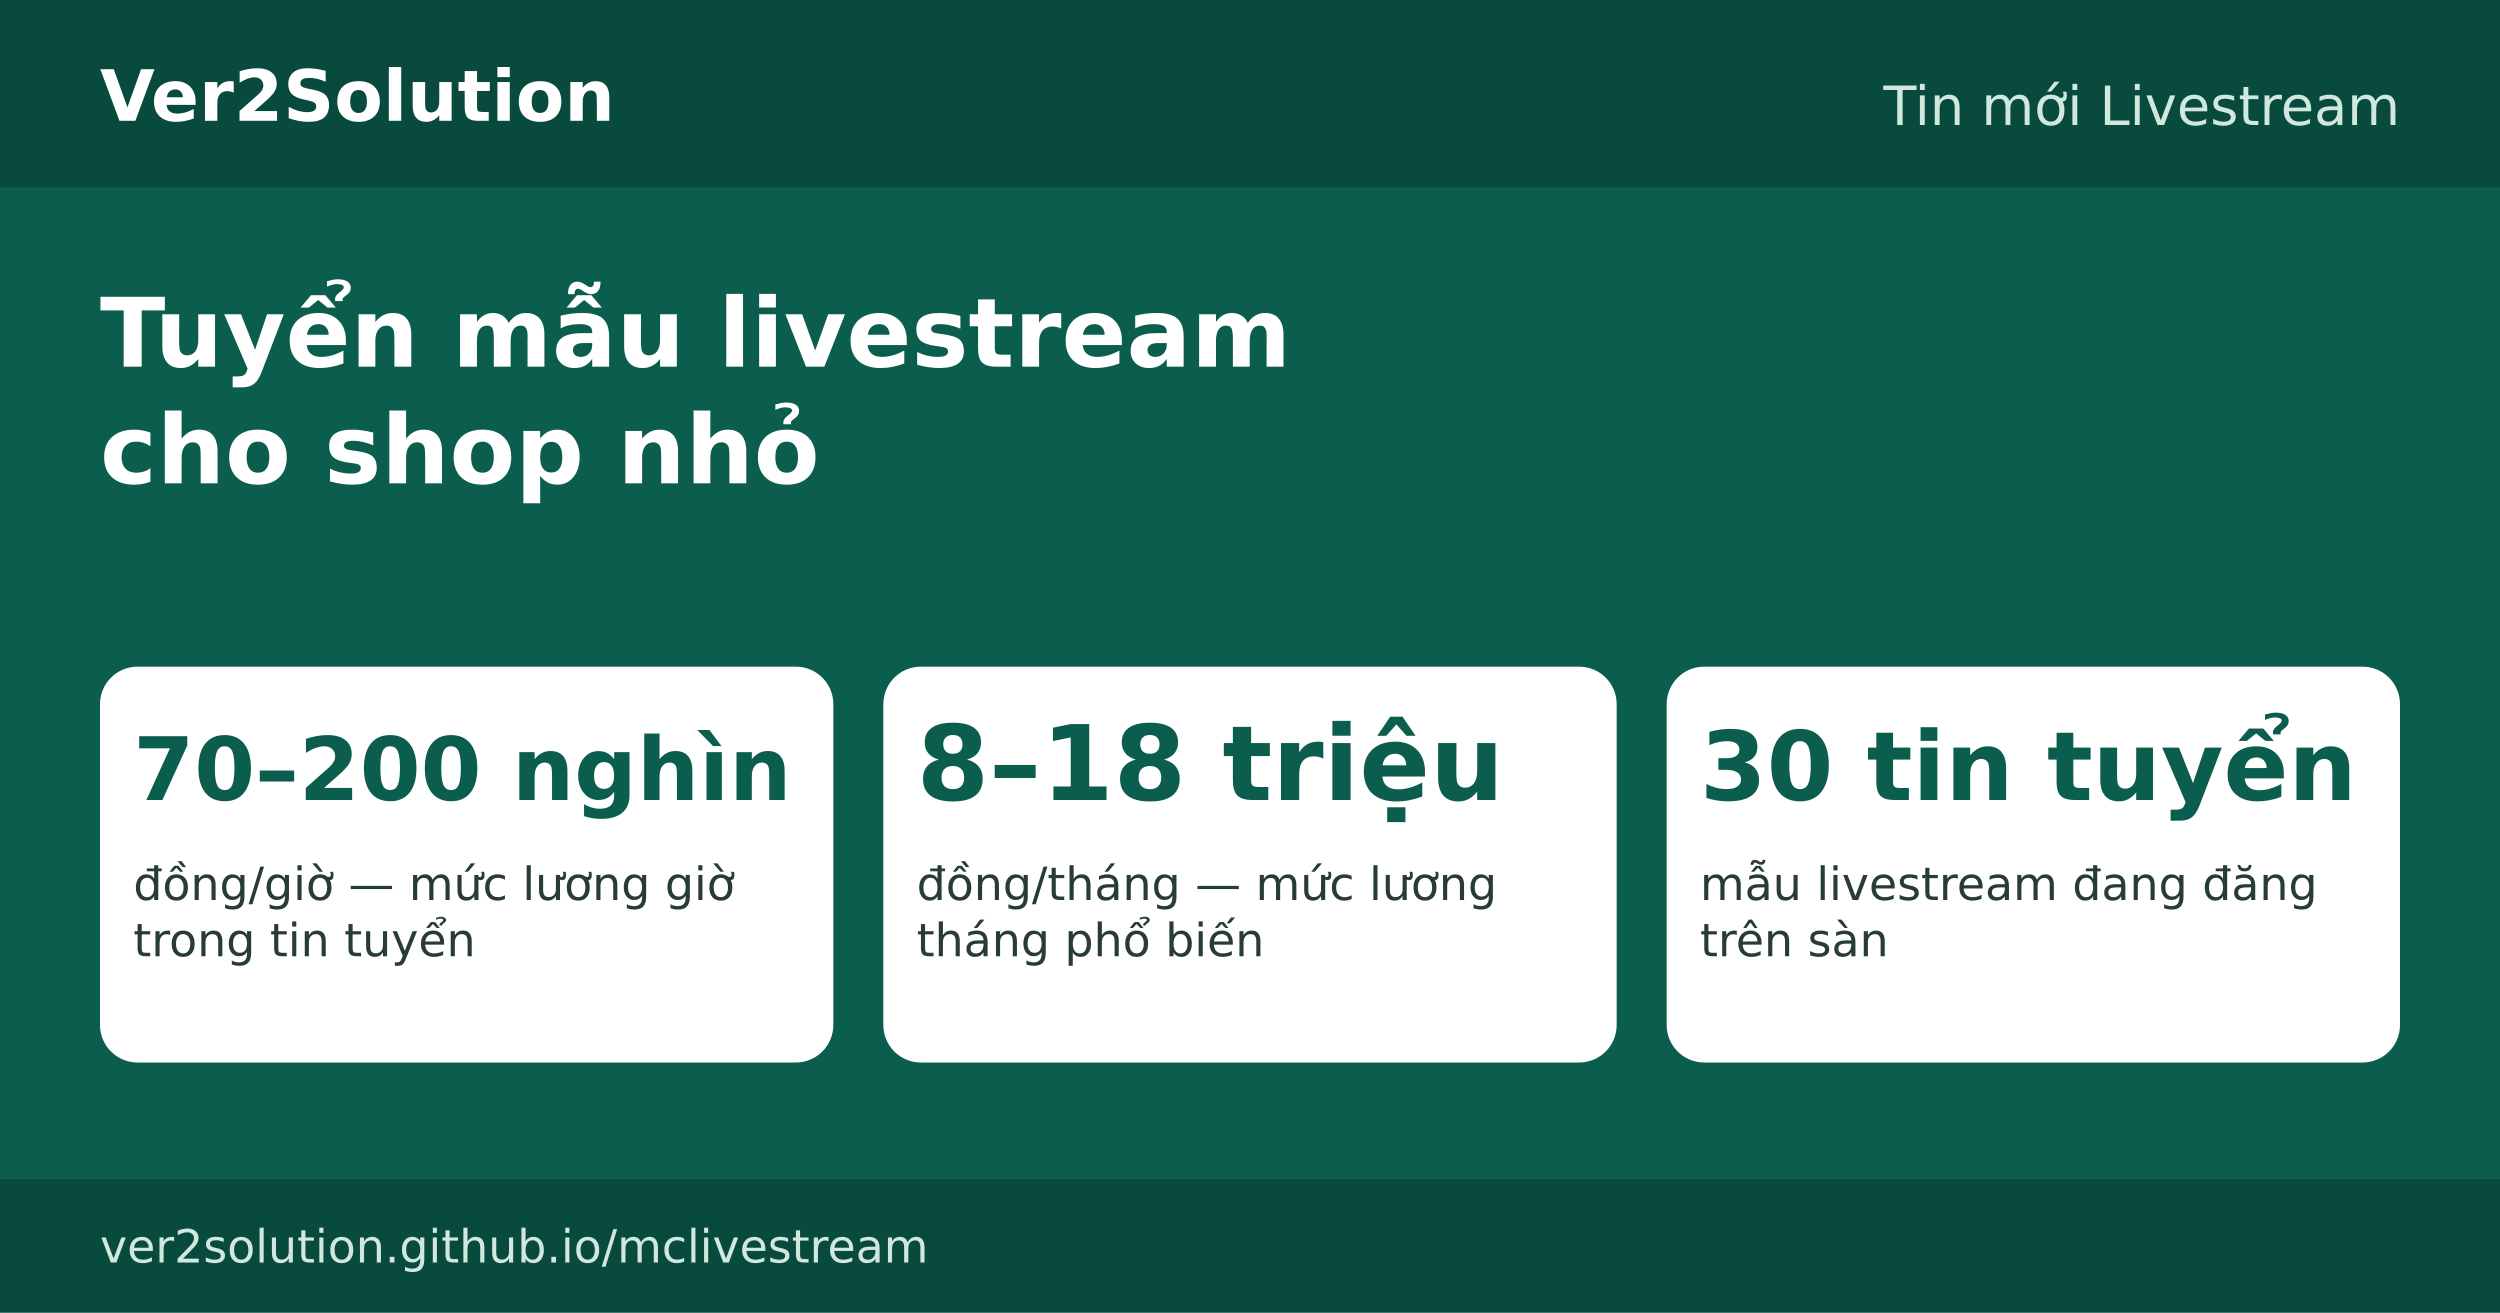
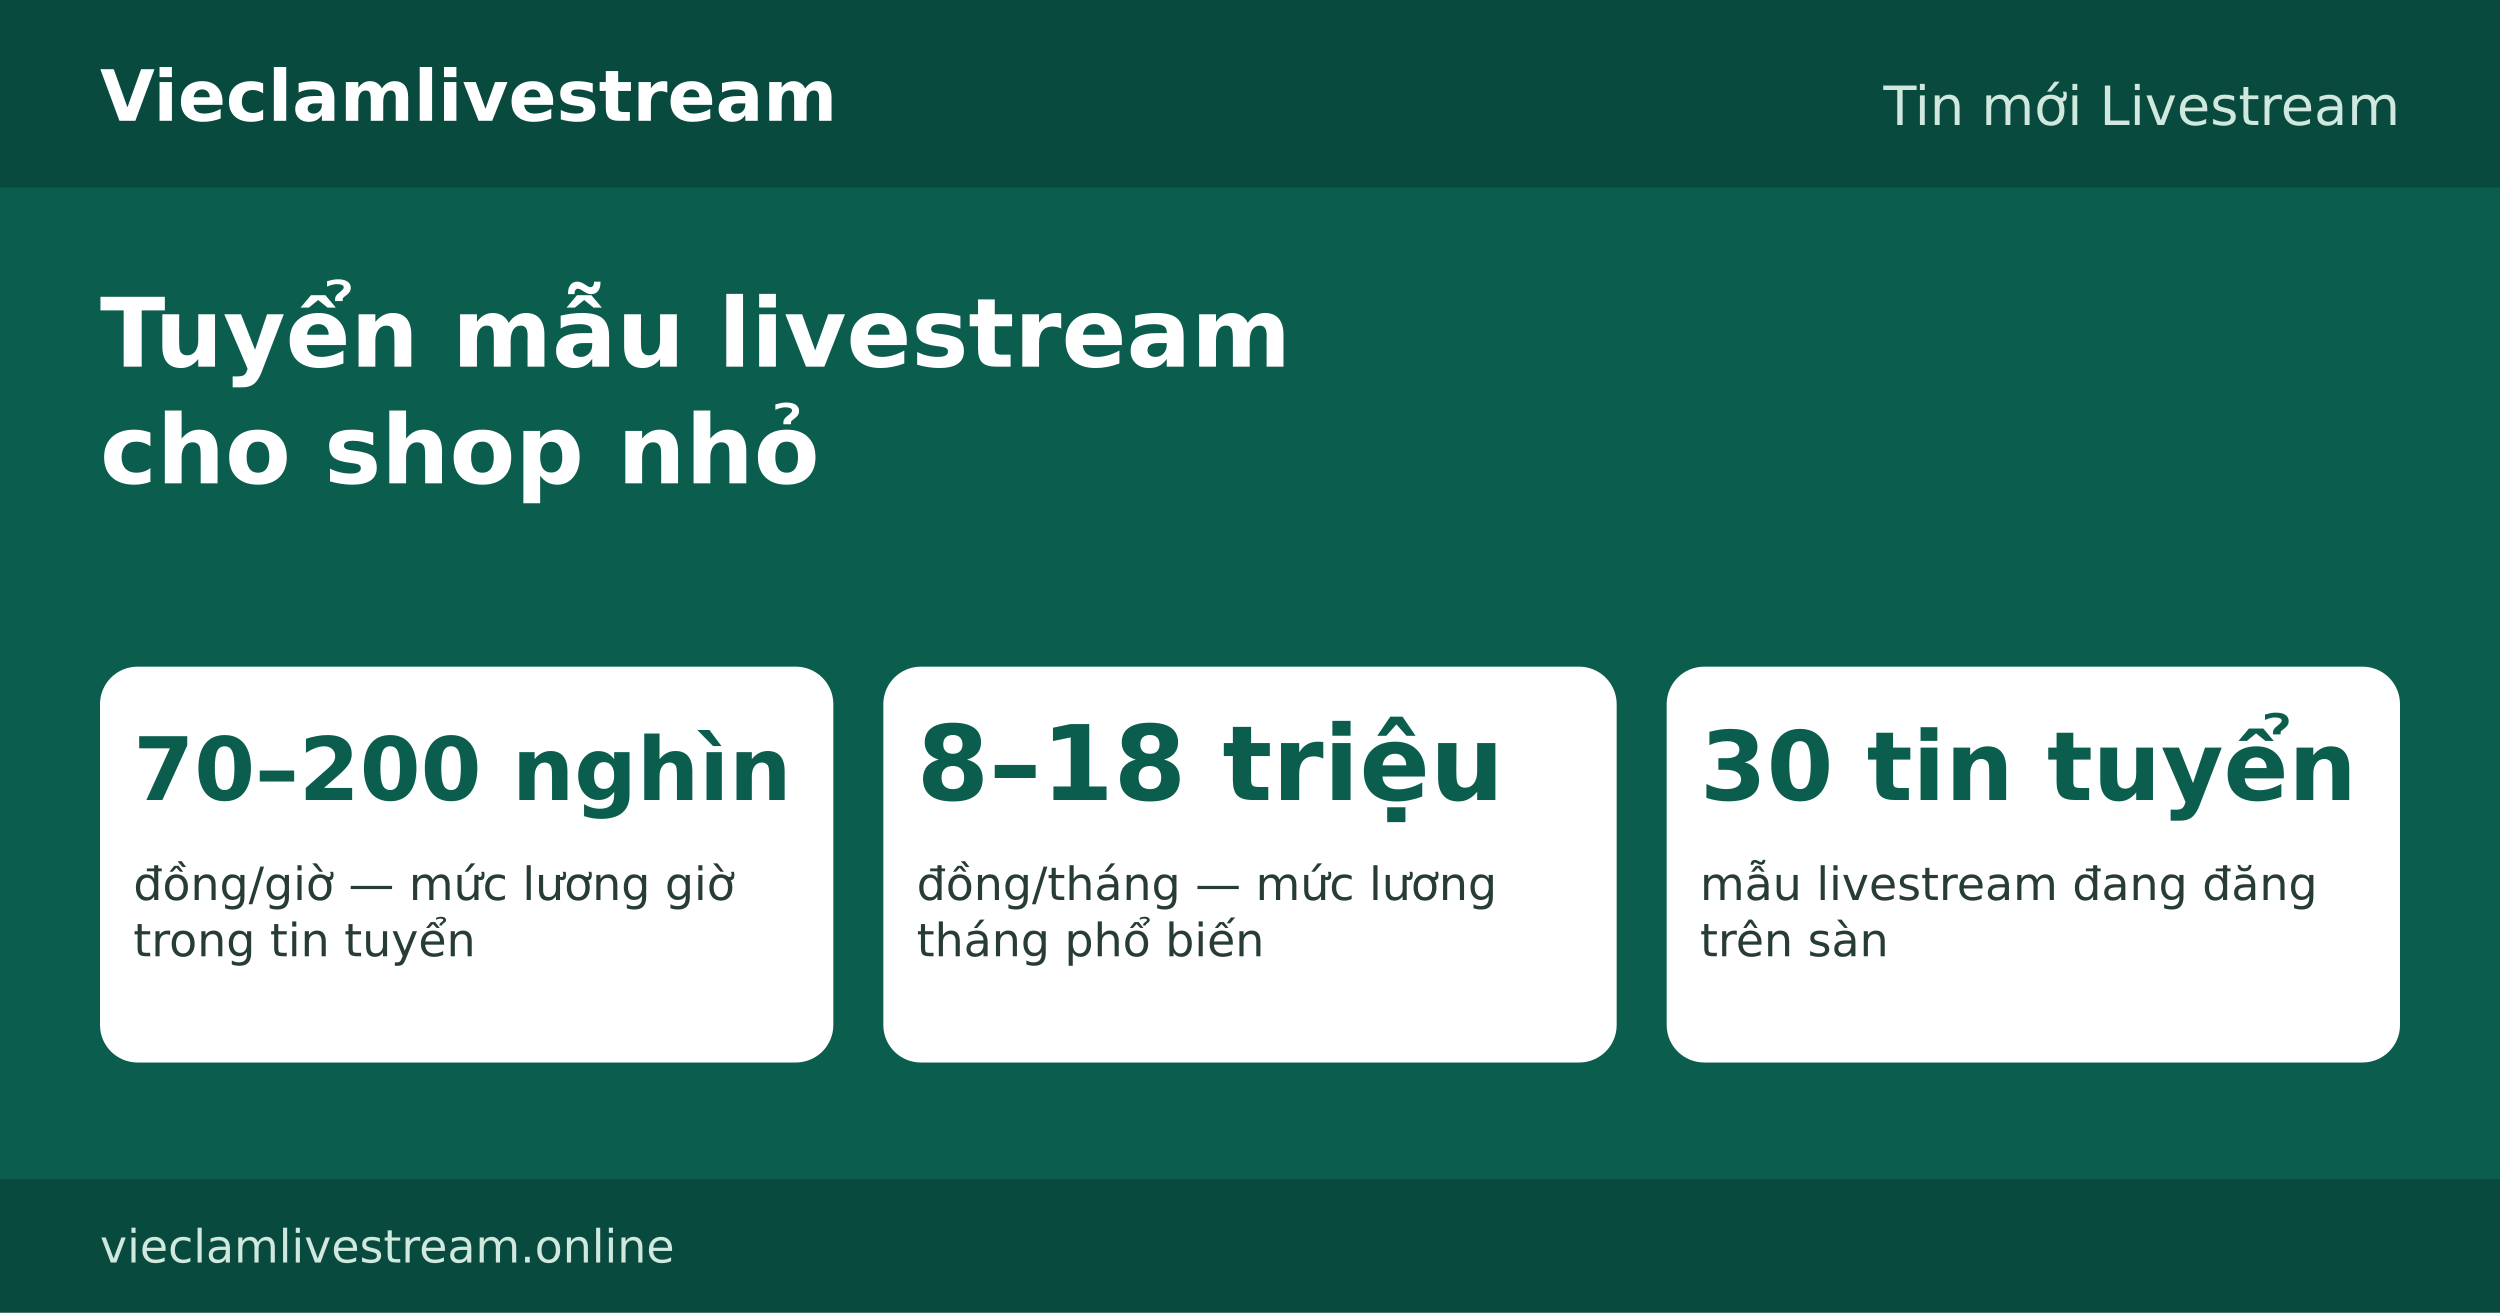
<svg xmlns="http://www.w3.org/2000/svg" width="1200" height="630" viewBox="0 0 1200 630">
  <rect width="1200" height="630" fill="#0b5d4e" />
  <rect width="1200" height="90" fill="#094a3e" />
  <rect y="566" width="1200" height="64" fill="#094a3e" />
-   <text x="48" y="58" font-family="DejaVu Sans, sans-serif" font-size="34" font-weight="bold" fill="#ffffff">Ver2Solution</text>
+   <text x="48" y="58" font-family="DejaVu Sans, sans-serif" font-size="34" font-weight="bold" fill="#ffffff">Vieclamlivestream</text>
  <text x="1152" y="60" text-anchor="end" font-family="DejaVu Sans, sans-serif" font-size="26" fill="#d0e8de">Tin mới Livestream</text>
  <text x="48" y="176" font-family="DejaVu Sans, sans-serif" font-size="46" font-weight="bold" fill="#ffffff">Tuyển mẫu livestream</text>
  <text x="48" y="232" font-family="DejaVu Sans, sans-serif" font-size="46" font-weight="bold" fill="#ffffff">cho shop nhỏ</text>
  <rect x="48" y="320" width="352" height="190" rx="18" fill="#ffffff" />
  <text x="64" y="384" font-family="DejaVu Sans, sans-serif" font-size="42" font-weight="bold" fill="#0b5d4e">70–200 nghìn</text>
  <text x="64" y="432" font-family="DejaVu Sans, sans-serif" font-size="22" fill="#283c37">đồng/giờ — mức lương giờ</text>
  <text x="64" y="459" font-family="DejaVu Sans, sans-serif" font-size="22" fill="#283c37">trong tin tuyển</text>
  <rect x="424" y="320" width="352" height="190" rx="18" fill="#ffffff" />
  <text x="440" y="384" font-family="DejaVu Sans, sans-serif" font-size="50" font-weight="bold" fill="#0b5d4e">8–18 triệu</text>
  <text x="440" y="432" font-family="DejaVu Sans, sans-serif" font-size="22" fill="#283c37">đồng/tháng — mức lương</text>
  <text x="440" y="459" font-family="DejaVu Sans, sans-serif" font-size="22" fill="#283c37">tháng phổ biến</text>
  <rect x="800" y="320" width="352" height="190" rx="18" fill="#ffffff" />
  <text x="816" y="384" font-family="DejaVu Sans, sans-serif" font-size="46" font-weight="bold" fill="#0b5d4e">30 tin tuyển</text>
  <text x="816" y="432" font-family="DejaVu Sans, sans-serif" font-size="22" fill="#283c37">mẫu livestream đang đăng</text>
  <text x="816" y="459" font-family="DejaVu Sans, sans-serif" font-size="22" fill="#283c37">trên sàn</text>
-   <text x="48" y="606" font-family="DejaVu Sans, sans-serif" font-size="22" fill="#d0e8de">ver2solution.github.io/mclivestream</text>
+   <text x="48" y="606" font-family="DejaVu Sans, sans-serif" font-size="22" fill="#d0e8de">vieclamlivestream.online</text>
</svg>
